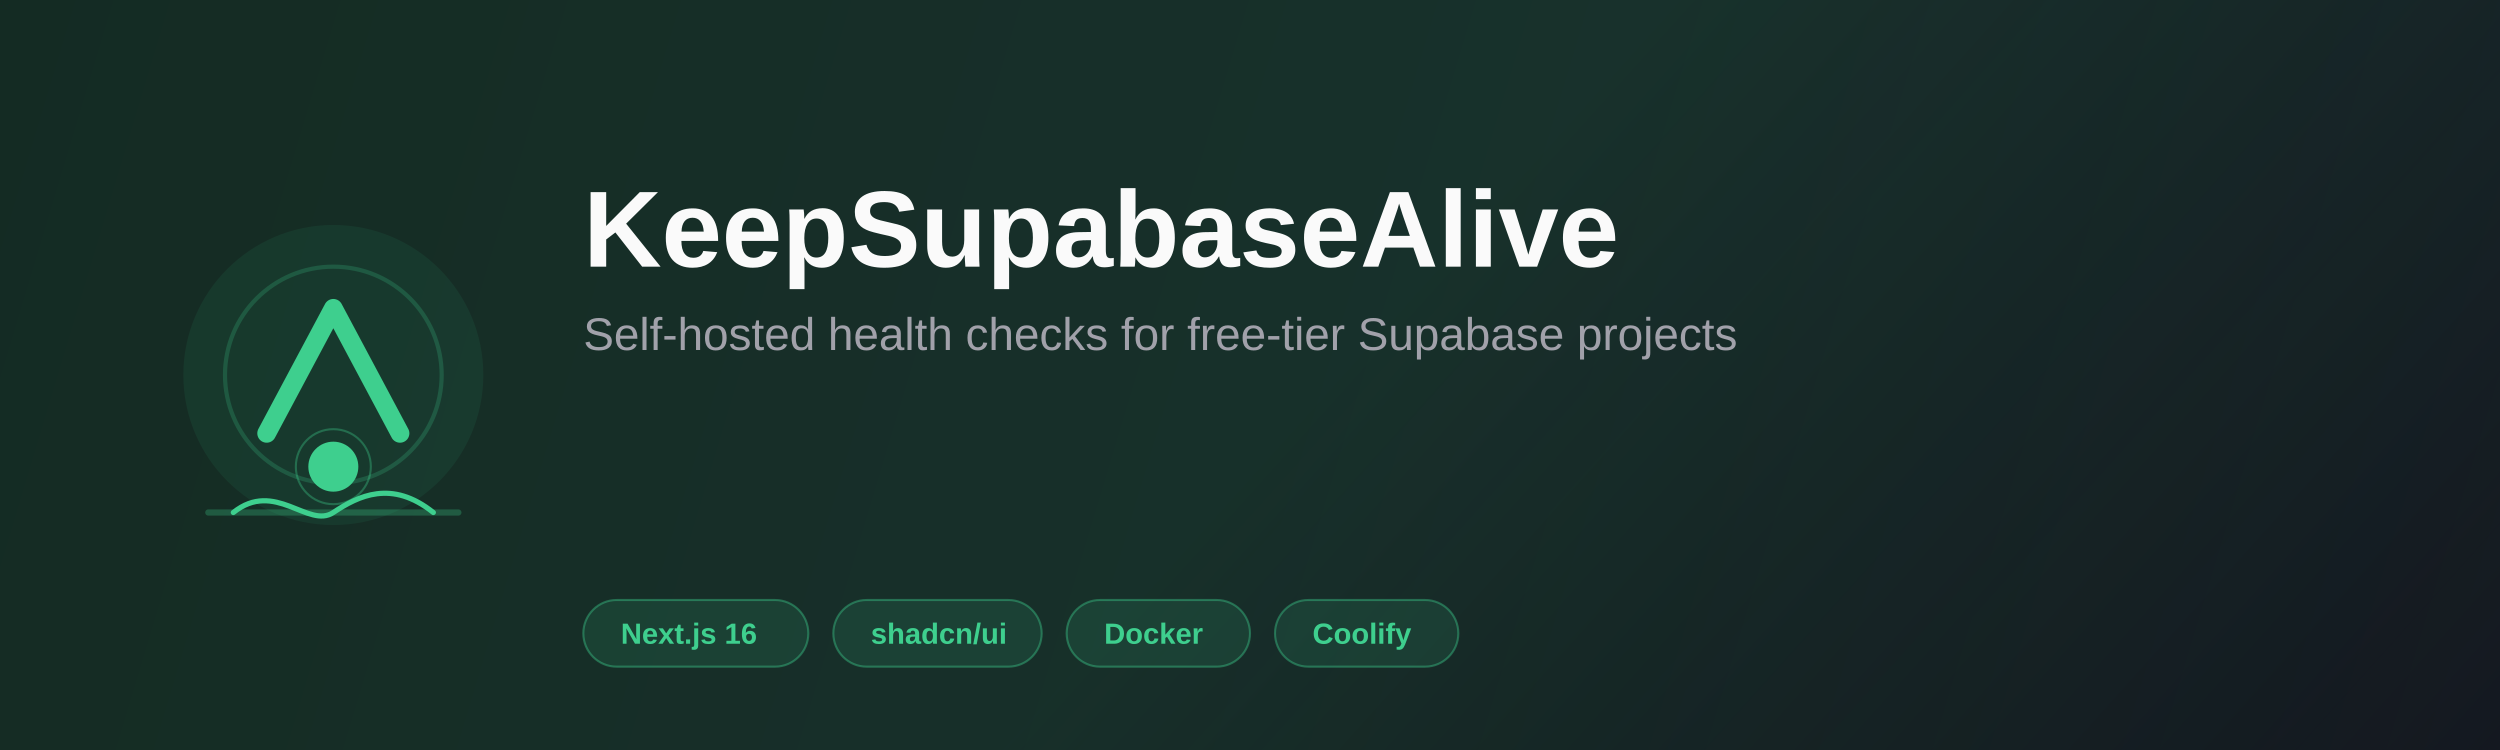
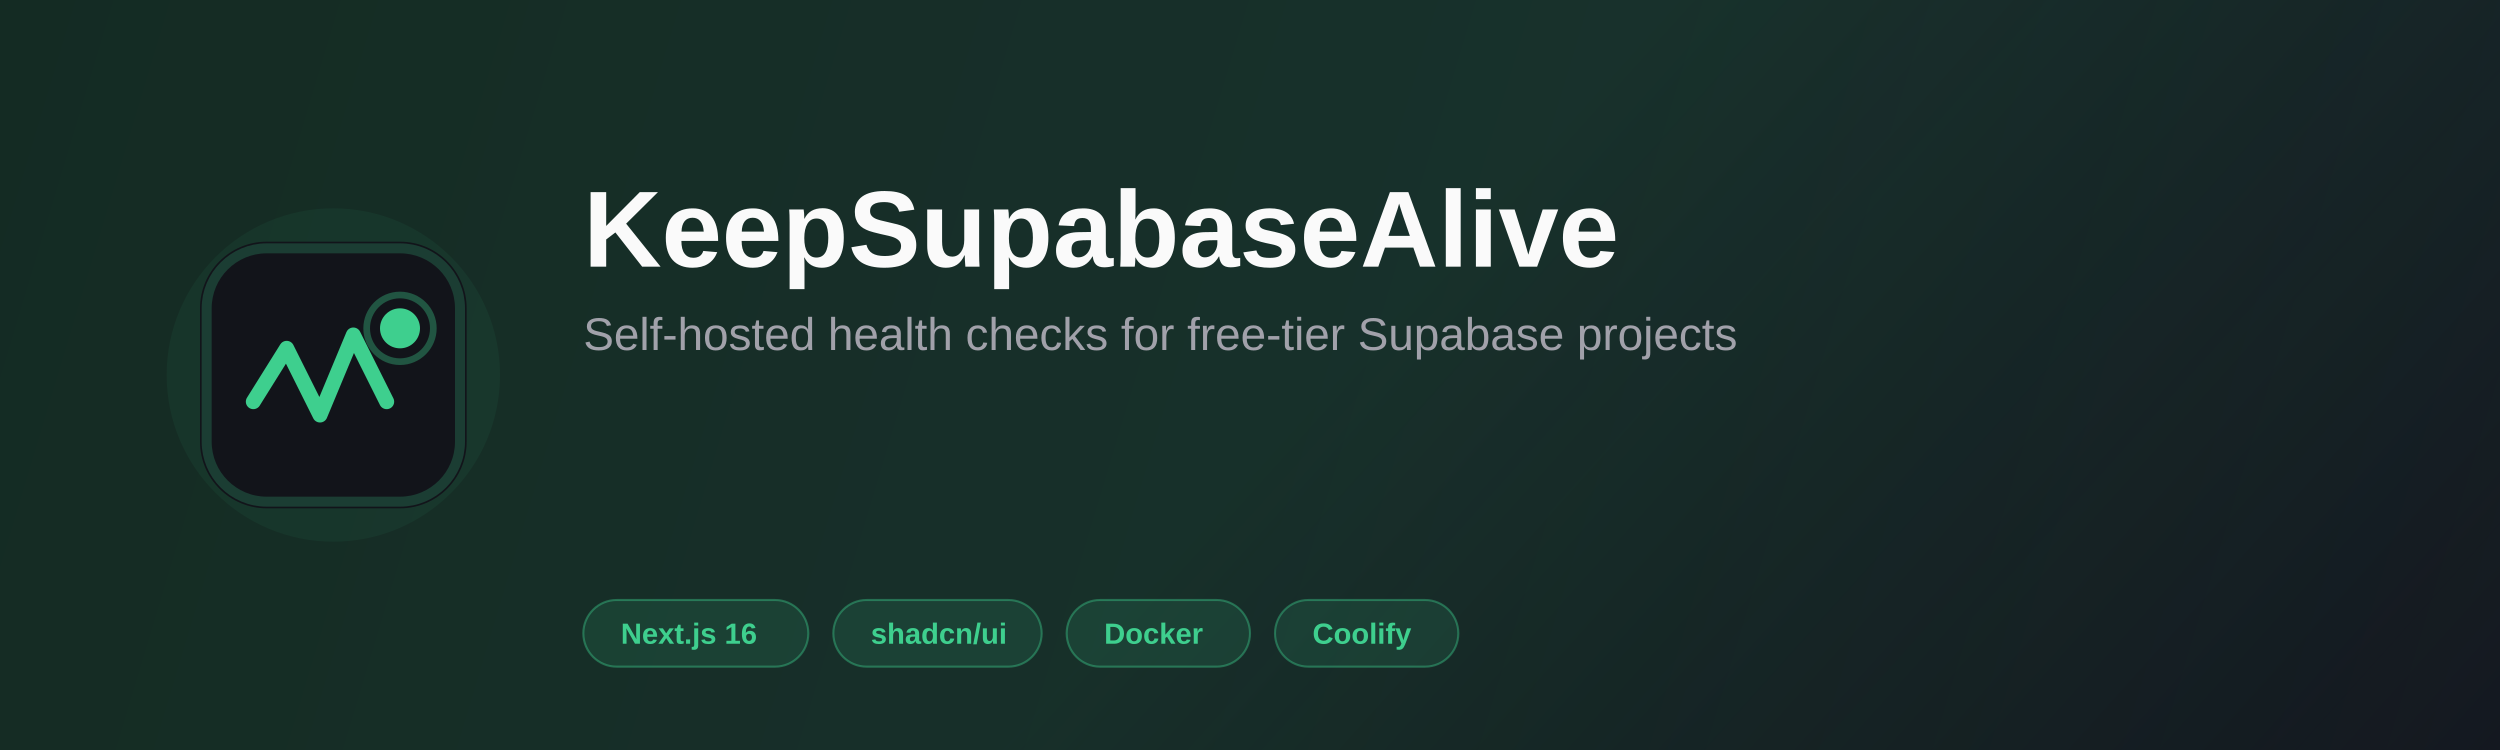
<svg xmlns="http://www.w3.org/2000/svg" viewBox="0 0 1200 360" fill="none" role="img" aria-label="KeepSupabaseAlive - self-hosted health checks for free-tier Supabase projects">
  <defs>
    <linearGradient id="bg" x1="0" y1="0" x2="1200" y2="360" gradientUnits="userSpaceOnUse">
      <stop stop-color="#0c0c0e" />
      <stop offset="1" stop-color="#141820" />
    </linearGradient>
    <linearGradient id="glow" x1="800" y1="0" x2="1200" y2="360" gradientUnits="userSpaceOnUse">
      <stop stop-color="#3ecf8e" stop-opacity="0.16" />
      <stop offset="1" stop-color="#3ecf8e" stop-opacity="0" />
    </linearGradient>
  </defs>
  <rect width="1200" height="360" fill="url(#bg)" />
  <rect width="1200" height="360" fill="url(#glow)" />
-   <circle cx="160" cy="180" r="72" fill="#3ecf8e" fill-opacity="0.08" />
-   <circle cx="160" cy="180" r="52" stroke="#3ecf8e" stroke-opacity="0.22" stroke-width="2" />
-   <path d="M128 208 L160 148 L192 208" stroke="#3ecf8e" stroke-width="9" stroke-linecap="round" stroke-linejoin="round" />
-   <circle cx="160" cy="224" r="12" fill="#3ecf8e" />
-   <circle cx="160" cy="224" r="18" stroke="#3ecf8e" stroke-opacity="0.35" />
-   <path d="M100 246 H220" stroke="#3ecf8e" stroke-opacity="0.28" stroke-width="3" stroke-linecap="round" />
-   <path d="M112 246 C132 230, 148 254, 160 246 S188 230, 208 246" stroke="#3ecf8e" stroke-width="2.5" stroke-linecap="round" fill="none" />
+   <circle cx="160" cy="180" r="80" fill="#3ecf8e" fill-opacity="0.06" />
+   <g transform="translate(96, 116) scale(3.2)">
+     <rect width="40" height="40" rx="10" fill="#12141a" />
+     <rect x="1" y="1" width="38" height="38" rx="9" stroke="#3ecf8e" stroke-opacity="0.22" stroke-width="1.5" />
+     <path d="M8 24 L13 16 L18 26 L23 14 L28 24" stroke="#3ecf8e" stroke-width="2.25" stroke-linecap="round" stroke-linejoin="round" />
+     <circle cx="30" cy="13" r="3" fill="#3ecf8e" />
+     <circle cx="30" cy="13" r="5" stroke="#3ecf8e" stroke-opacity="0.35" />
+   </g>
  <text x="280" y="128" fill="#fafafa" font-family="Arial, Helvetica, sans-serif" font-size="52" font-weight="700">KeepSupabaseAlive</text>
  <text x="280" y="168" fill="#a1a1aa" font-family="Arial, Helvetica, sans-serif" font-size="22" font-weight="400">Self-hosted health checks for free-tier Supabase projects</text>
  <g font-family="Arial, Helvetica, sans-serif" font-size="14" font-weight="600" fill="#3ecf8e">
    <rect x="280" y="288" width="108" height="32" rx="16" fill="#3ecf8e" fill-opacity="0.12" stroke="#3ecf8e" stroke-opacity="0.4" />
    <text x="298" y="309">Next.js 16</text>
    <rect x="400" y="288" width="100" height="32" rx="16" fill="#3ecf8e" fill-opacity="0.12" stroke="#3ecf8e" stroke-opacity="0.4" />
    <text x="418" y="309">shadcn/ui</text>
    <rect x="512" y="288" width="88" height="32" rx="16" fill="#3ecf8e" fill-opacity="0.12" stroke="#3ecf8e" stroke-opacity="0.4" />
    <text x="530" y="309">Docker</text>
    <rect x="612" y="288" width="88" height="32" rx="16" fill="#3ecf8e" fill-opacity="0.12" stroke="#3ecf8e" stroke-opacity="0.4" />
    <text x="630" y="309">Coolify</text>
  </g>
</svg>
